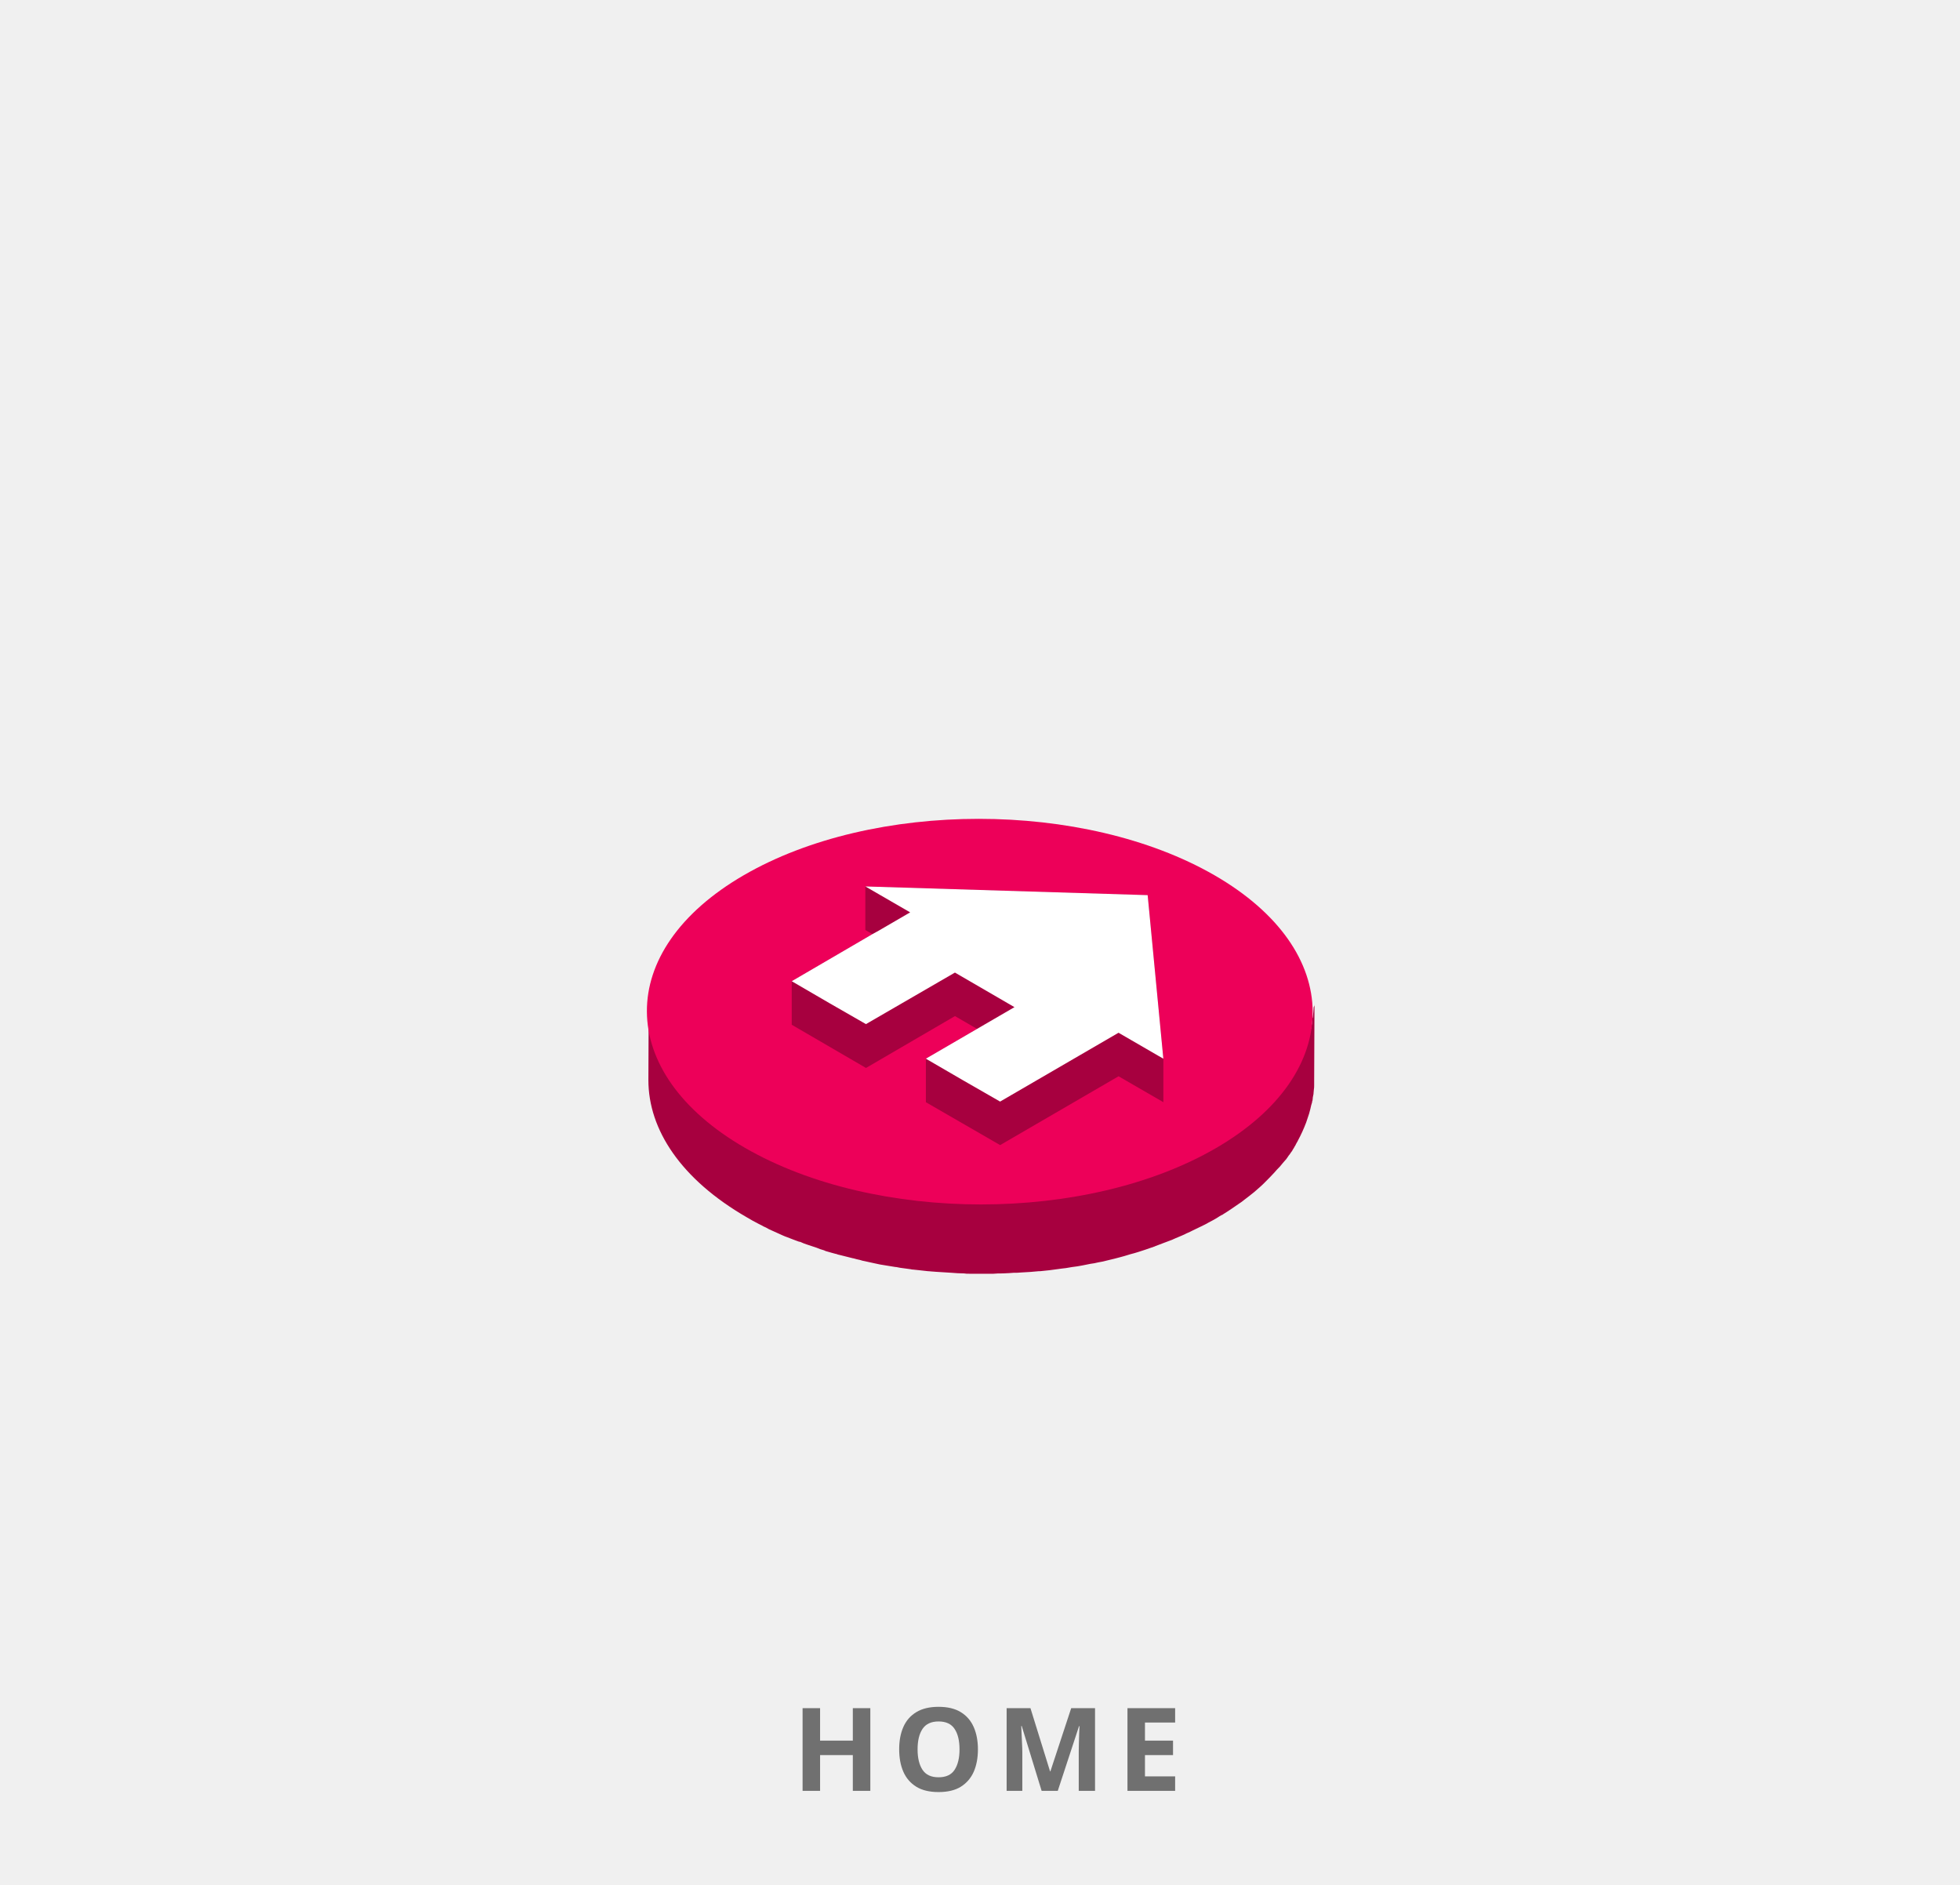
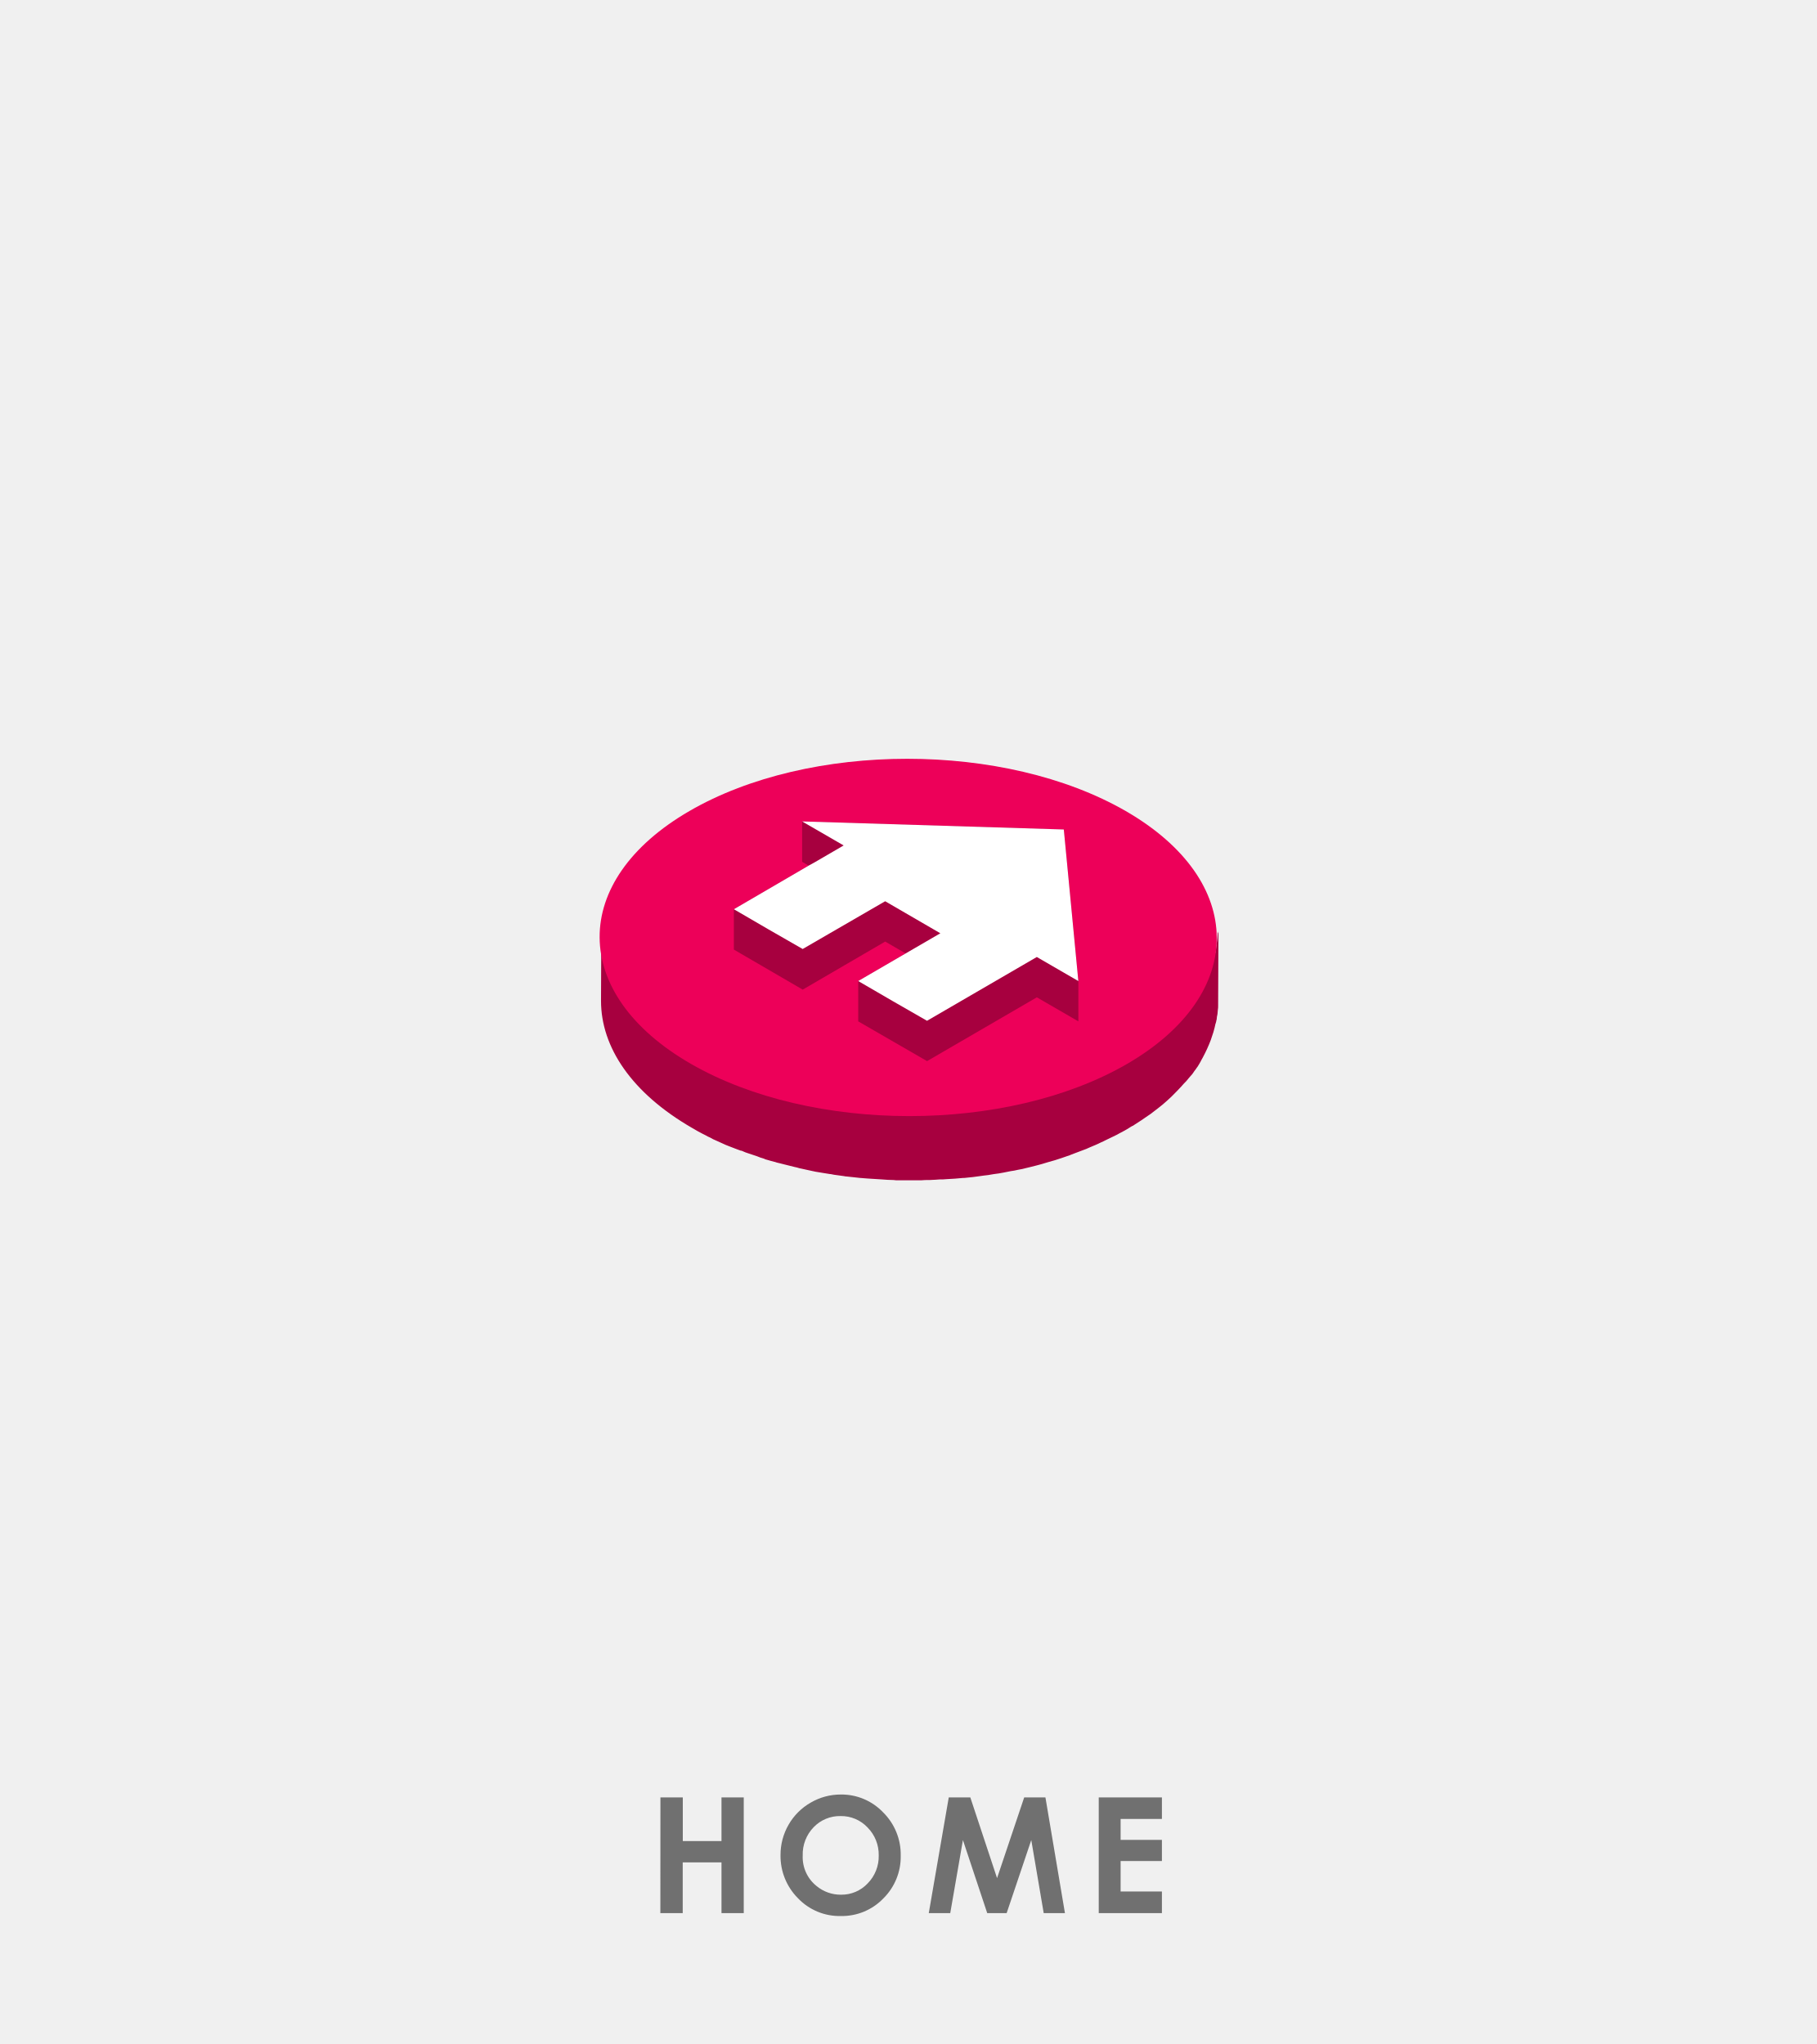
- <svg xmlns="http://www.w3.org/2000/svg" viewBox="0 0 203 195.198">
+ <svg xmlns="http://www.w3.org/2000/svg" viewBox="0 0 203 228.424">
  <defs>
    <style>
      .cls-1 {
        fill: rgba(255,255,255,0);
      }

      .cls-2 {
        fill: #a7003f;
      }

      .cls-3 {
        fill: #ed0059;
      }

      .cls-4 {
        fill: #fff;
      }

      .cls-5 {
        fill: #707070;
-         font-size: 12px;
-         font-family: CenturyGothic-Bold, Century Gothic;
-         font-weight: 700;
-         letter-spacing: 0.1em;
      }
    </style>
  </defs>
-   <g id="Group_40349" data-name="Group 40349" transform="translate(-4055 664.797)">
-     <rect id="Rectangle_1226" data-name="Rectangle 1226" class="cls-1" width="203" height="195.198" transform="translate(4055 -664.797)" />
-     <g id="Group_40347" data-name="Group 40347" transform="translate(-761 5)">
+   <g id="Group_40394" data-name="Group 40394" transform="translate(-4055 1475.797)">
+     <rect id="Rectangle_1224" data-name="Rectangle 1224" class="cls-1" width="203" height="228.424" transform="translate(4055 -1475.797)" />
+     <g id="Group_39189" data-name="Group 39189" transform="translate(-761 -806)">
      <path id="Path_136030" data-name="Path 136030" class="cls-2" d="M68.988,308.433l-.033,8.122v.3a2.509,2.509,0,0,1-.033.5c0,.133-.033.232-.033.365a.421.421,0,0,1-.033.2.3.3,0,0,1-.033.166c0,.133-.033.232-.033.332a.122.122,0,0,1-.033.1.968.968,0,0,1-.066.3c0,.033,0,.066-.033.066v.033c-.066.3-.133.6-.232.928l-.3.9a15.907,15.907,0,0,1-.862,1.89c0,.033-.033.033-.033.066-.033.066-.1.166-.133.232l-.1.2a1.439,1.439,0,0,0-.133.232,2.918,2.918,0,0,0-.2.332c-.033.033-.066.1-.1.133a3.47,3.47,0,0,1-.265.365c-.033.033-.033.066-.066.1a2.5,2.5,0,0,1-.365.464c-.066.066-.133.166-.2.232a5.1,5.1,0,0,1-.564.63c-.1.1-.166.2-.265.3-.3.332-.6.63-.928.961l-.2.2c-.3.3-.63.564-.961.862-.332.265-.7.564-1.061.829a4.749,4.749,0,0,1-.5.365c-.53.365-1.094.762-1.691,1.127a.172.172,0,0,1-.133.066c-.133.066-.265.166-.431.265-.265.166-.564.332-.829.464a.1.1,0,0,1-.066.033c-.265.166-.564.3-.829.431h0c-.265.133-.564.265-.829.4-.1.033-.166.1-.265.133-.2.1-.4.166-.564.265-.1.033-.2.1-.3.133-.2.1-.431.166-.63.265-.1.033-.2.1-.3.133-.033,0-.033.033-.066.033l-.8.3c-.332.133-.63.232-.961.365-.033,0-.033.033-.066.033-.332.1-.63.232-.961.332-.5.166-.995.332-1.525.464-.232.066-.464.133-.663.2-.133.033-.265.066-.365.1-.2.066-.431.1-.63.166-.265.066-.53.133-.829.2a6.278,6.278,0,0,1-.762.166c-.066,0-.1.033-.166.033a5.618,5.618,0,0,1-.729.133c-.265.066-.564.1-.829.166-.365.066-.7.133-1.061.166-.066,0-.133.033-.2.033a8.93,8.93,0,0,1-.928.133c-.4.066-.8.1-1.227.166-.332.033-.63.066-.961.1h-.133c-.6.066-1.193.1-1.823.133a6.39,6.39,0,0,1-.8.033c-.166,0-.3.033-.464.033-.232,0-.464.033-.663.033h-.066a8.081,8.081,0,0,0-.9.033H33.218a2.853,2.853,0,0,1-.53-.033c-.431,0-.862-.033-1.293-.066l-1.591-.1c-.3-.033-.564-.033-.829-.066h-.033c-.5-.066-.995-.1-1.525-.166a.647.647,0,0,1-.232-.033c-.232-.033-.5-.066-.729-.1a6.634,6.634,0,0,1-.8-.133h-.066c-.564-.1-1.094-.166-1.624-.265-.3-.066-.6-.133-.928-.2-.2-.033-.4-.1-.6-.133a3.1,3.1,0,0,1-.53-.133,6.449,6.449,0,0,1-.663-.166h-.033l-.8-.2c-.166-.033-.365-.1-.53-.133a2.443,2.443,0,0,1-.464-.133h-.033c-.3-.066-.564-.166-.829-.232a1.188,1.188,0,0,1-.365-.133,5.155,5.155,0,0,1-.762-.265c-.332-.1-.663-.232-.995-.331a4.429,4.429,0,0,1-.6-.232.479.479,0,0,0-.232-.066c-.133-.033-.232-.1-.365-.133-.1-.033-.166-.066-.265-.1-.2-.066-.4-.166-.6-.232-.3-.1-.564-.232-.862-.365-.232-.1-.431-.2-.663-.3a4.126,4.126,0,0,1-.663-.332,3.032,3.032,0,0,1-.464-.232,3.08,3.08,0,0,0-.332-.166c-.4-.2-.8-.431-1.193-.663C3.381,326.633,0,321.494,0,316.356L.033,308.3c0,5.138,3.381,10.277,10.178,14.189.4.232.8.431,1.193.663a3.08,3.08,0,0,0,.332.166c.133.066.3.166.464.232.232.1.464.232.663.332s.431.2.663.3c.033,0,.033.033.066.033a5.1,5.1,0,0,0,.63.265l.7.3.3.1c.033,0,.066.033.133.033.265.1.564.232.862.332a.1.1,0,0,1,.066.033c.3.1.564.2.862.3a1.616,1.616,0,0,1,.365.133c.265.1.5.166.762.265.033,0,.066.033.133.033l.995.3h.033c.3.066.6.166.9.232s.6.166.9.232h.033c.2.066.431.1.663.166a3.1,3.1,0,0,1,.53.133c.2.033.4.1.6.133,1.127.232,2.254.431,3.415.6h.033c.53.066,1.094.133,1.624.2.564.066,1.127.133,1.691.166.3.033.564.033.829.066q1.193.1,2.387.1c.53.033,1.094.033,1.624.033h.829a6.938,6.938,0,0,0,.829-.033c.265-.033.564,0,.829-.033.265,0,.53-.033.8-.033h.1c.265,0,.5-.033.762-.033.6-.033,1.16-.1,1.724-.133h.033c.332-.033.63-.066.928-.1.4-.033.829-.1,1.227-.166.365-.033.7-.1,1.061-.166.066,0,.133-.033.2-.033.265-.033.53-.1.8-.133a.2.2,0,0,0,.133-.033.25.25,0,0,0,.133-.033l.6-.1c.166-.033.365-.066.53-.1a5.291,5.291,0,0,0,.7-.166c1.028-.232,2.022-.464,3.017-.762.2-.066.431-.133.63-.2.332-.1.63-.2.961-.3.066-.033.133-.033.2-.066a6.945,6.945,0,0,0,.762-.265c.033,0,.033-.033.066-.033.332-.1.63-.232.961-.365l.8-.3c.033,0,.033-.033.066-.033l.5-.2a1.178,1.178,0,0,0,.3-.133c.166-.066.332-.133.464-.2.232-.1.5-.232.729-.331a.116.116,0,0,0,.066-.033c.265-.133.564-.265.829-.4h0c.3-.133.564-.3.829-.431a.116.116,0,0,0,.066-.033c.3-.166.564-.3.829-.464a3.028,3.028,0,0,0,.431-.265,16.457,16.457,0,0,0,1.492-.961c.133-.1.3-.2.431-.3.166-.133.365-.265.53-.4.332-.232.63-.5.928-.729a5.77,5.77,0,0,0,.5-.431,2.862,2.862,0,0,0,.464-.431c.1-.066.166-.166.265-.232.3-.3.6-.6.862-.9.1-.1.166-.2.265-.3a6.952,6.952,0,0,0,.464-.564c0-.033.033-.033.033-.066.066-.1.133-.166.2-.265.133-.166.232-.3.365-.464.033-.033.066-.066.066-.1l.2-.3.2-.3c.033-.033.066-.1.1-.133.066-.133.166-.232.232-.365s.166-.265.232-.4a15.033,15.033,0,0,0,.928-1.956l.3-.9c.033-.1.066-.232.1-.332a1.178,1.178,0,0,0,.066-.332,1.41,1.41,0,0,0,.066-.365h0a1.664,1.664,0,0,0,.066-.4,1.127,1.127,0,0,0,.033-.332.2.2,0,0,1,.033-.133c0-.066.033-.166.033-.232,0-.1.033-.232.033-.332,0-.166.033-.332.033-.464v-.033A.6.6,0,0,0,68.988,308.433Z" transform="translate(4883.155 -874.3)" />
      <path id="Path_136031" data-name="Path 136031" class="cls-3" d="M59.018,282.263c-13.426,7.791-35.24,7.791-48.766,0s-13.592-20.455-.166-28.245,35.24-7.791,48.766,0C72.345,261.809,72.411,274.472,59.018,282.263Z" transform="translate(4882.938 -833.175)" />
      <g id="Group_40325" data-name="Group 40325" transform="translate(4898 -578)">
        <path id="Path_136032" data-name="Path 136032" class="cls-2" d="M76.865,269.3l-29.24-.9v4.509l.729.431L40,278.213v4.509l7.691,4.475,9.216-5.371,2.287,1.326-5.3,3.083v4.509l7.691,4.442,12.266-7.128,4.641,2.685v-4.509Z" transform="translate(-40 -268.4)" />
        <g id="Group_40324" data-name="Group 40324" transform="translate(0 0)">
          <path id="Path_136033" data-name="Path 136033" class="cls-4" d="M78.489,286.236l-.464-.265-4.177-2.42-12.266,7.128-3.812-2.188-3.879-2.254,5.3-3.083,3.879-2.254-6.166-3.58-9.216,5.337-3.812-2.188L40,278.213l8.354-4.873.663-.365,3.249-1.89L47.625,268.4l29.24.9Z" transform="translate(-40 -268.4)" />
        </g>
      </g>
    </g>
-     <text id="HOME" class="cls-5" transform="translate(4083 -491.341)">
-       <tspan x="54.046" y="12">HOME</tspan>
-     </text>
+     <path id="Path_136046" data-name="Path 136046" class="cls-5" d="M-27.692-12.929h2.5v4.878h4.324v-4.878h2.487V0h-2.487V-5.669H-25.2V0h-2.5Zm20.16-.325a6.414,6.414,0,0,1,4.715,1.986A6.612,6.612,0,0,1-.843-6.425,6.538,6.538,0,0,1-2.79-1.635,6.411,6.411,0,0,1-7.514.325a6.409,6.409,0,0,1-4.834-2.013,6.682,6.682,0,0,1-1.925-4.781,6.71,6.71,0,0,1,.9-3.41,6.636,6.636,0,0,1,2.465-2.465A6.624,6.624,0,0,1-7.531-13.254Zm-.026,2.408A4.052,4.052,0,0,0-10.572-9.6a4.348,4.348,0,0,0-1.222,3.173,4.137,4.137,0,0,0,1.538,3.393,4.214,4.214,0,0,0,2.742.976A4,4,0,0,0-4.534-3.322,4.3,4.3,0,0,0-3.3-6.442,4.321,4.321,0,0,0-4.543-9.567,4.04,4.04,0,0,0-7.558-10.846ZM4.525-12.929H6.934L9.922-3.911l3.032-9.018h2.373L17.507,0H15.134L13.745-8.165,10.994,0H8.823L6.108-8.165,4.692,0h-2.4Zm16.759,0h7.058v2.408H23.728v2.338h4.614v2.364H23.728v3.4h4.614V0H21.284Z" transform="translate(4156.485 -1262)" />
  </g>
</svg>
